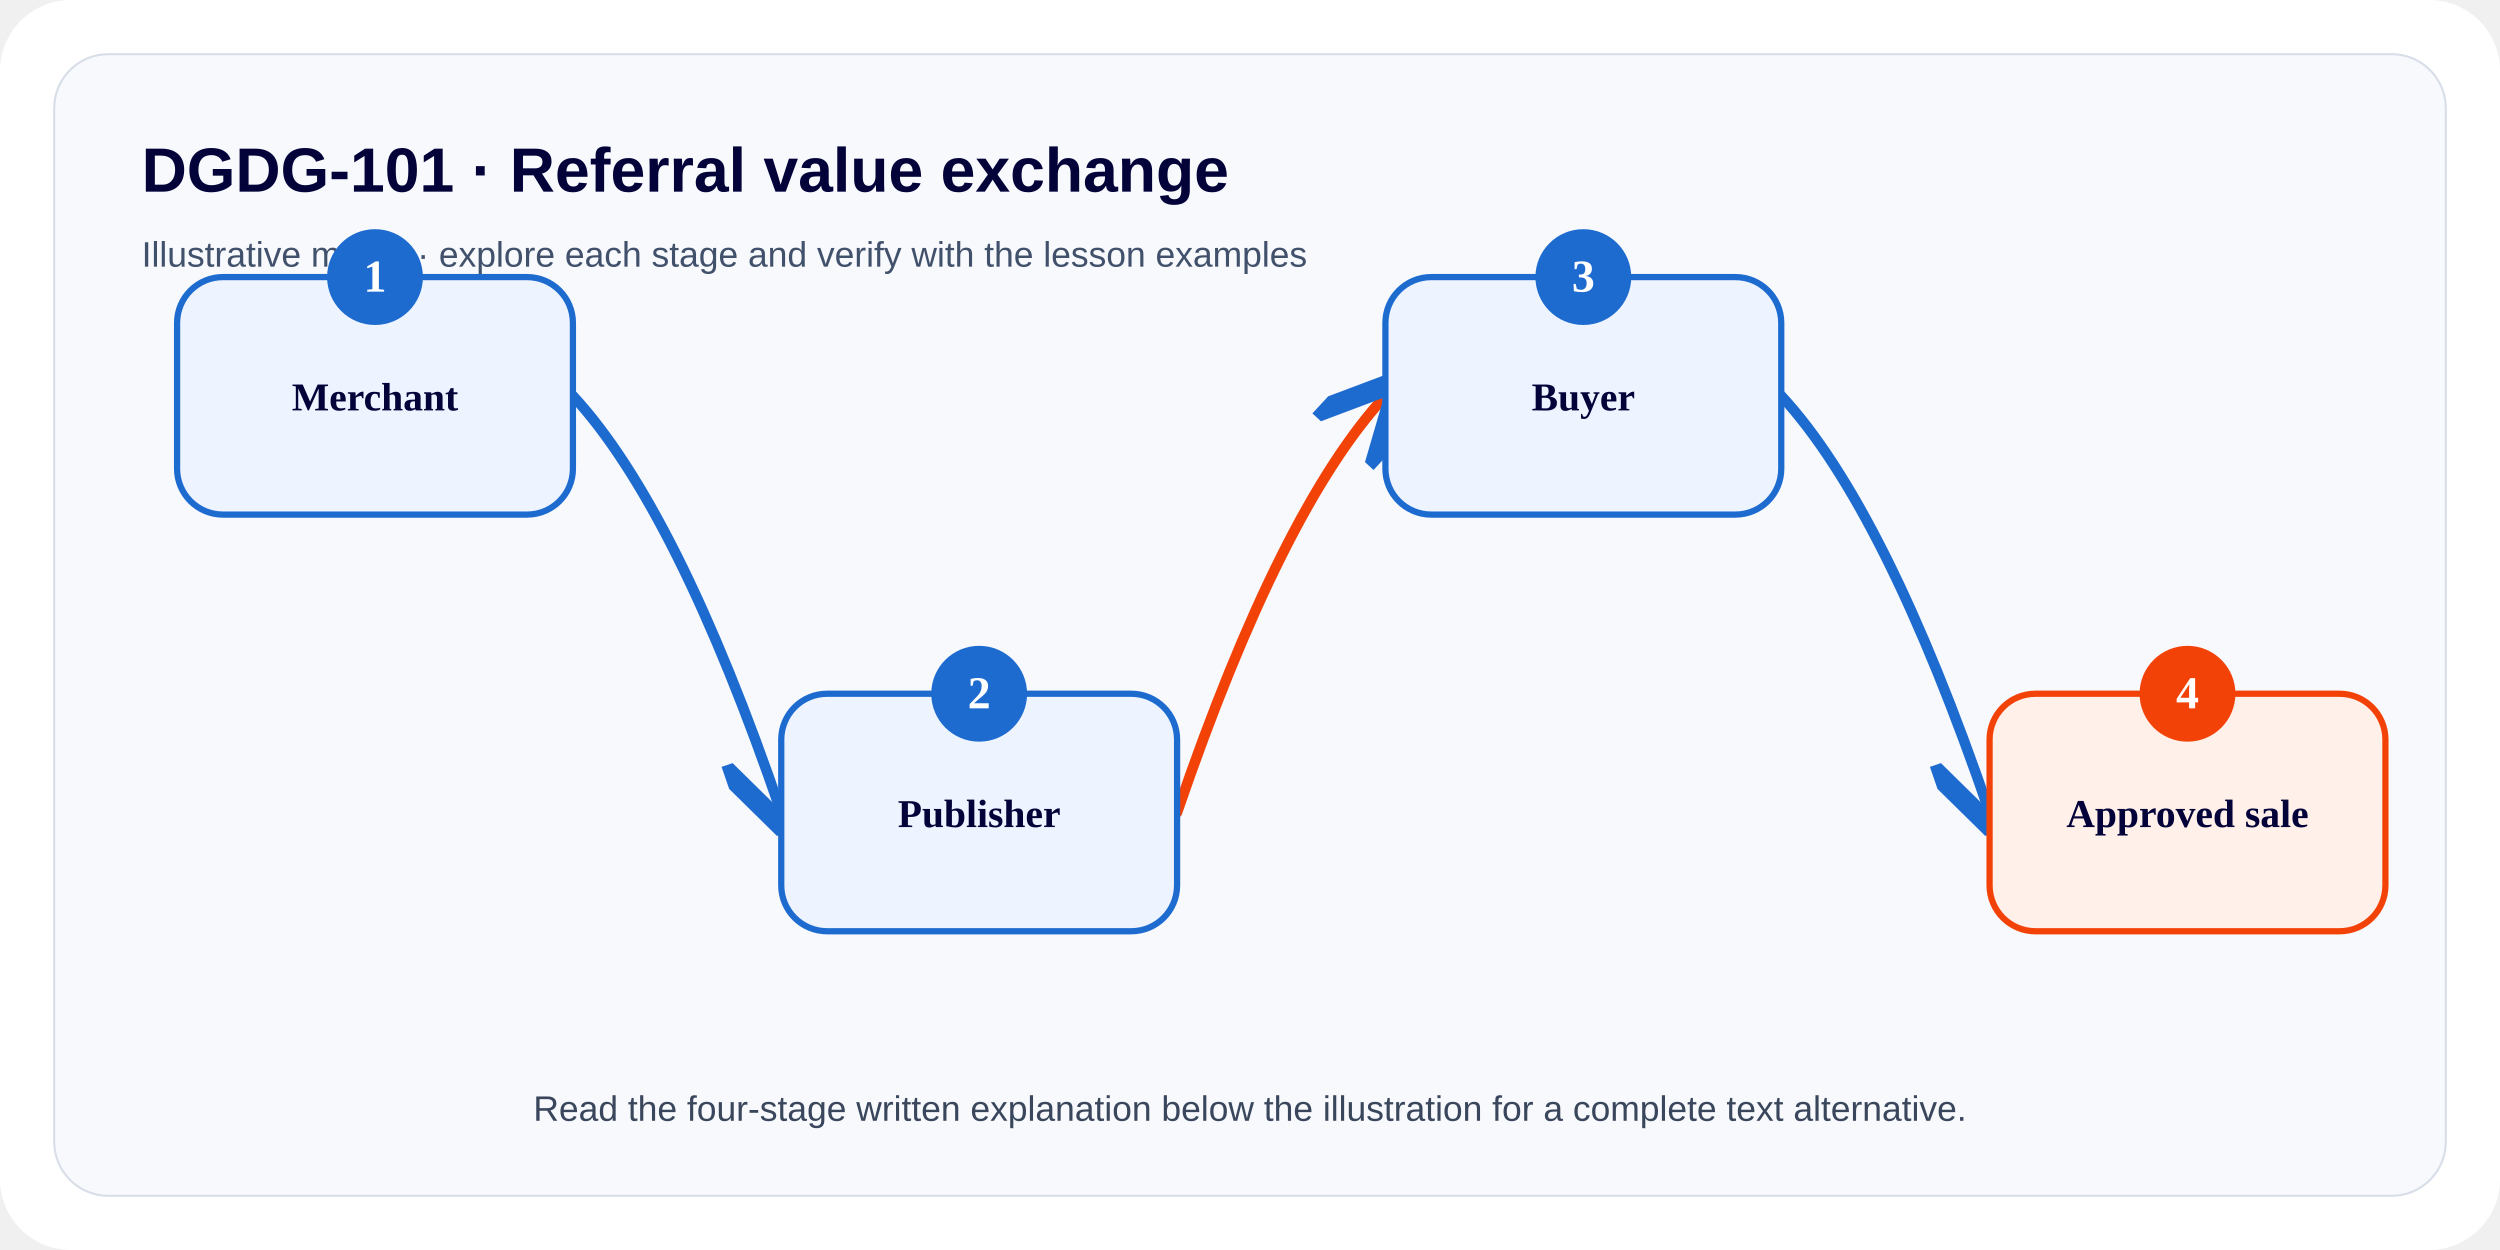
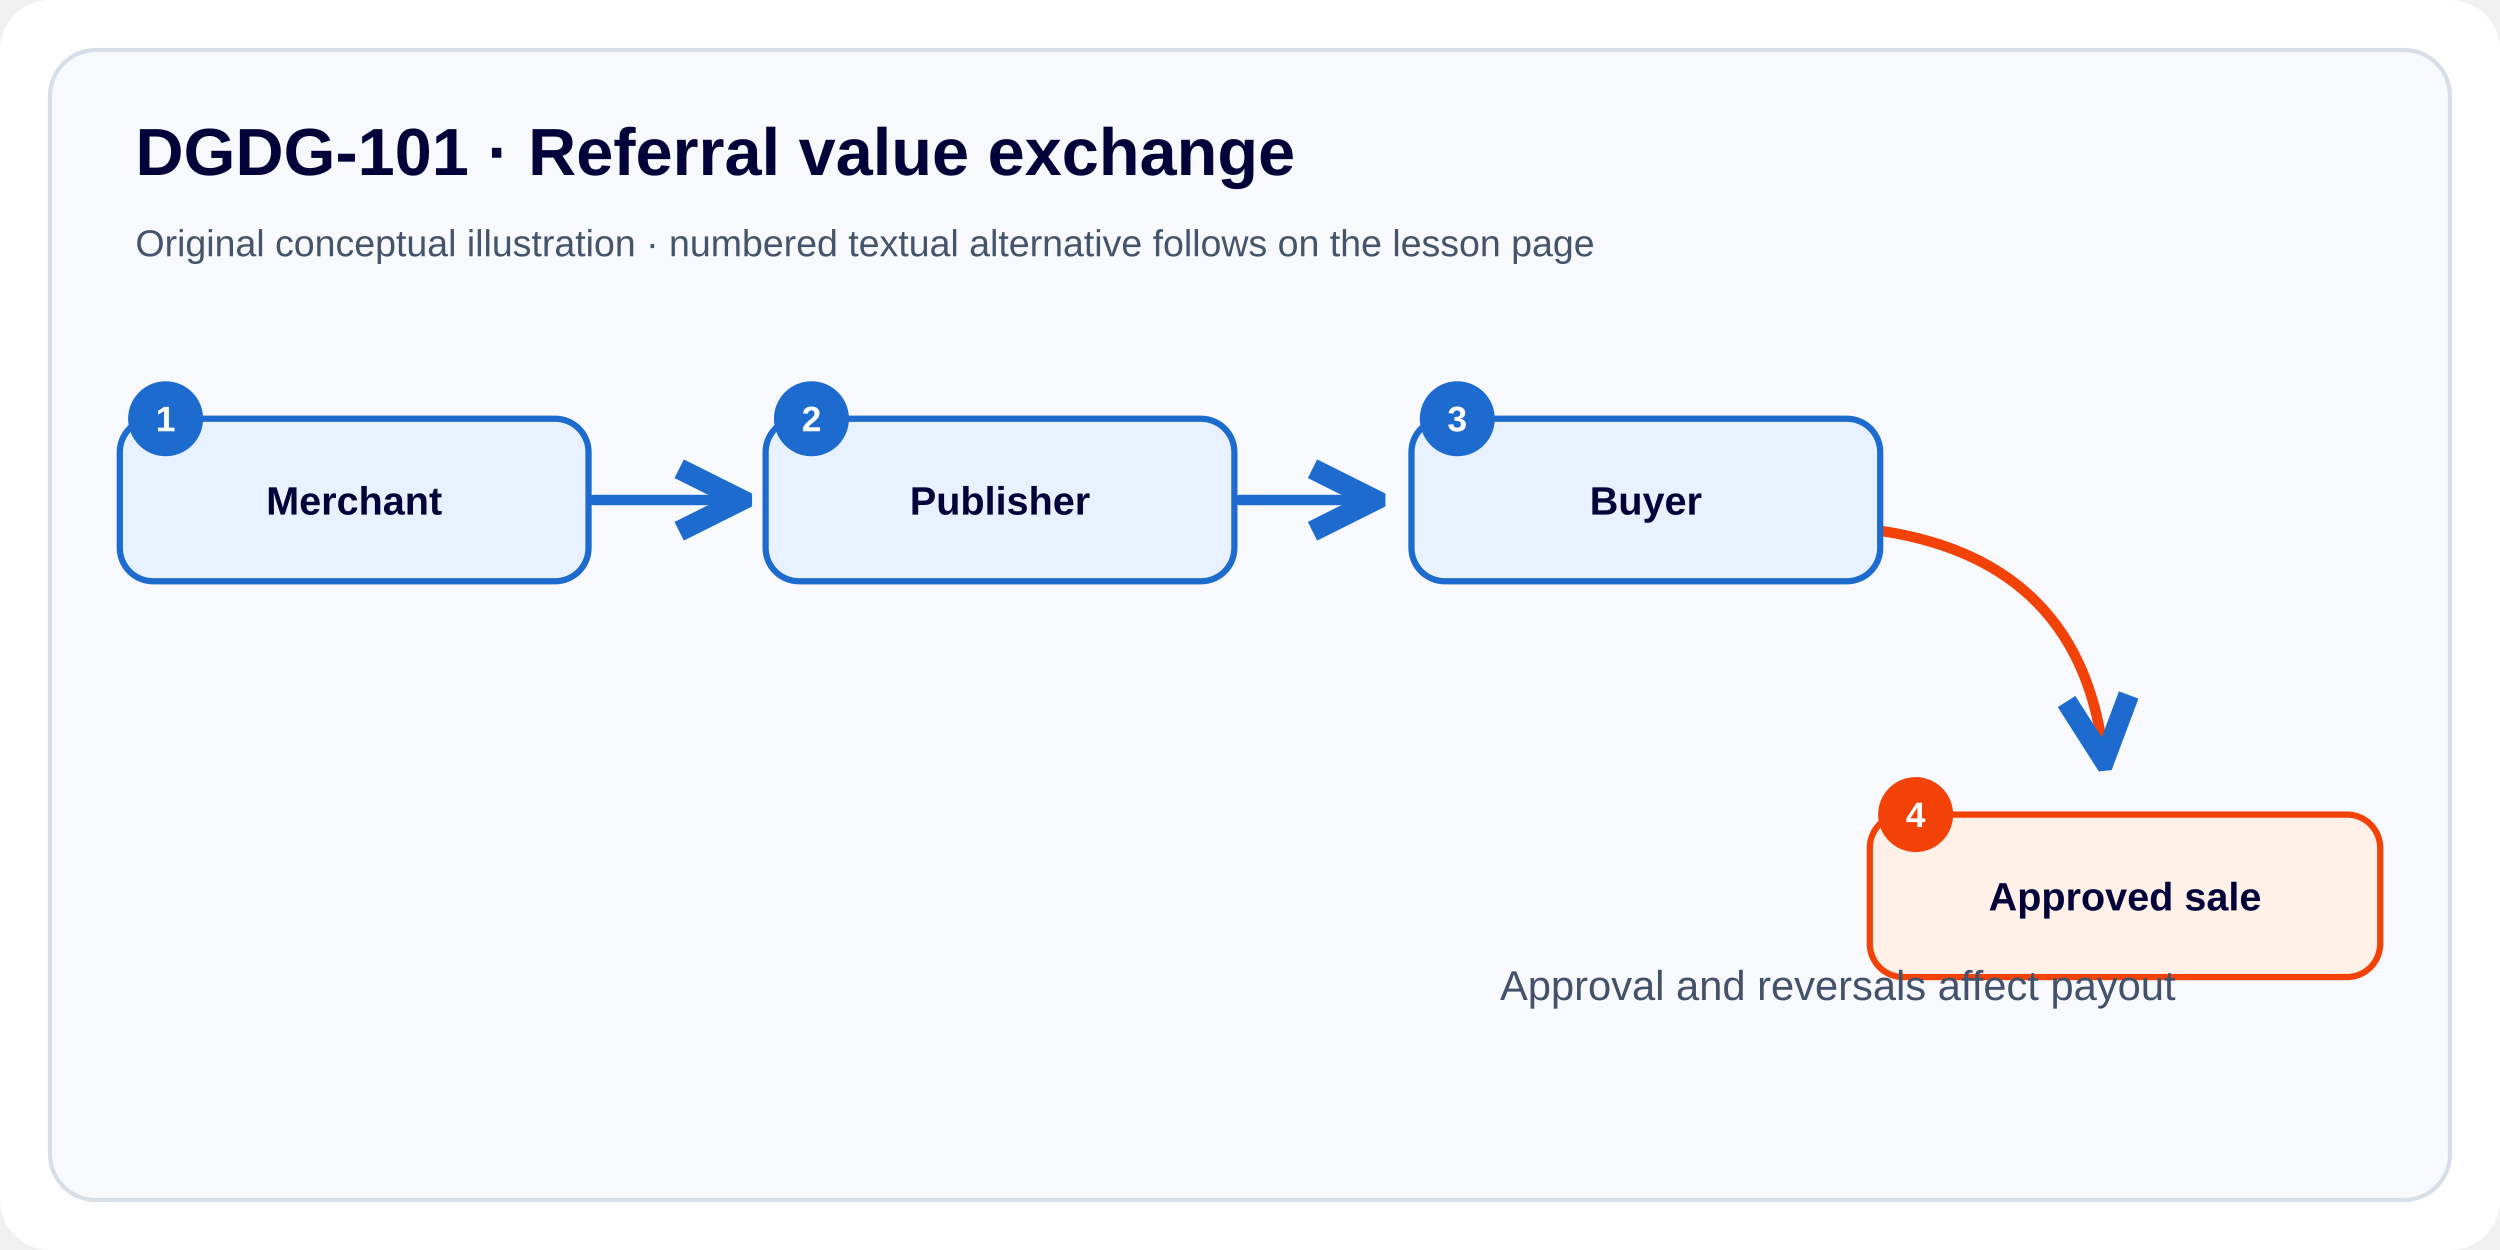
<svg xmlns="http://www.w3.org/2000/svg" viewBox="0 0 1200 600" role="img" aria-labelledby="title desc">
  <defs>
-     <marker id="a" markerWidth="8" markerHeight="8" refX="6" refY="4" orient="auto">
-       <path d="M0 0 L8 4 L0 8" fill="none" stroke="#1E6BD0" stroke-width="2" />
+     <marker id="arrow" markerWidth="8" markerHeight="8" refX="7" refY="4" orient="auto">
+       <path d="M1 1 L7 4 L1 7" fill="none" stroke="#1E6BD0" stroke-width="2" />
    </marker>
  </defs>
-   <rect width="1200" height="600" rx="34" fill="#FFFFFF" />
-   <rect x="26" y="26" width="1148" height="548" rx="26" fill="#F7F9FC" stroke="#D8DEE8" />
-   <text x="68" y="92" fill="#03033A" font-family="Arial,sans-serif" font-size="30" font-weight="700">DGDG-101 · Referral value exchange</text>
-   <text x="68" y="128" fill="#41516B" font-family="Arial,sans-serif" font-size="17">Illustrative model · explore each stage and verify with the lesson examples</text>
-   <path d="M 275 190 Q 325 244 375 390" fill="none" stroke="#1E6BD0" stroke-width="5" stroke-linecap="round" marker-end="url(#a)" />
-   <path d="M 565 390 Q 615 244 665 190" fill="none" stroke="#F24208" stroke-width="5" stroke-linecap="round" marker-end="url(#a)" />
-   <path d="M 855 190 Q 905 244 955 390" fill="none" stroke="#1E6BD0" stroke-width="5" stroke-linecap="round" marker-end="url(#a)" />
+   <rect width="1200" height="600" rx="24" fill="#fff" />
+   <rect x="24" y="24" width="1152" height="552" rx="22" fill="#F7F9FC" stroke="#D8DEE8" stroke-width="2" />
+   <text x="65" y="84" fill="#03033A" font-size="32" font-family="Arial" font-weight="700">DGDG-101 · Referral value exchange</text>
+   <text x="65" y="123" fill="#44546B" font-size="18" font-family="Arial">Original conceptual illustration · numbered textual alternative follows on the lesson page</text>
+   <path d="M285 240 H356" fill="none" stroke="#1E6BD0" stroke-width="5" stroke-linecap="round" stroke-linejoin="round" marker-end="url(#arrow)" />
+   <path d="M595 240 H660" fill="none" stroke="#1E6BD0" stroke-width="5" stroke-linecap="round" stroke-linejoin="round" marker-end="url(#arrow)" />
+   <path d="M904 255 Q1000 270 1010 365" fill="none" stroke="#F24208" stroke-width="5" stroke-linecap="round" stroke-linejoin="round" marker-end="url(#arrow)" />
  <g>
-     <rect x="85" y="133" width="190" height="114" rx="22" fill="#eef4ff" stroke="#1E6BD0" stroke-width="3" />
-     <circle cx="180" cy="133" r="23" fill="#1E6BD0" />
-     <text x="180" y="140" font-size="22" fill="white" text-anchor="middle" font-weight="700">1</text>
-     <text x="180" y="197" font-size="19" fill="#03033A" font-weight="700" text-anchor="middle">Merchant</text>
+     <rect x="57.5" y="201" width="225" height="78" rx="16" fill="#E8F1FF" stroke="#1E6BD0" stroke-width="3" />
+     <circle cx="79.5" cy="201" r="18" fill="#1E6BD0" />
+     <text x="79.5" y="207" text-anchor="middle" font-family="Arial,sans-serif" font-weight="700" font-size="17" fill="#fff">1</text>
+     <text x="170" y="247" text-anchor="middle" font-family="Arial,sans-serif" font-size="19" font-weight="700" fill="#03033A">Merchant</text>
  </g>
  <g>
-     <rect x="375" y="333" width="190" height="114" rx="22" fill="#eef4ff" stroke="#1E6BD0" stroke-width="3" />
-     <circle cx="470" cy="333" r="23" fill="#1E6BD0" />
-     <text x="470" y="340" font-size="22" fill="white" text-anchor="middle" font-weight="700">2</text>
-     <text x="470" y="397" font-size="19" fill="#03033A" font-weight="700" text-anchor="middle">Publisher</text>
+     <rect x="367.5" y="201" width="225" height="78" rx="16" fill="#E8F1FF" stroke="#1E6BD0" stroke-width="3" />
+     <circle cx="389.5" cy="201" r="18" fill="#1E6BD0" />
+     <text x="389.5" y="207" text-anchor="middle" font-family="Arial,sans-serif" font-weight="700" font-size="17" fill="#fff">2</text>
+     <text x="480" y="247" text-anchor="middle" font-family="Arial,sans-serif" font-size="19" font-weight="700" fill="#03033A">Publisher</text>
  </g>
  <g>
-     <rect x="665" y="133" width="190" height="114" rx="22" fill="#eef4ff" stroke="#1E6BD0" stroke-width="3" />
-     <circle cx="760" cy="133" r="23" fill="#1E6BD0" />
-     <text x="760" y="140" font-size="22" fill="white" text-anchor="middle" font-weight="700">3</text>
-     <text x="760" y="197" font-size="19" fill="#03033A" font-weight="700" text-anchor="middle">Buyer</text>
+     <rect x="677.5" y="201" width="225" height="78" rx="16" fill="#E8F1FF" stroke="#1E6BD0" stroke-width="3" />
+     <circle cx="699.5" cy="201" r="18" fill="#1E6BD0" />
+     <text x="699.5" y="207" text-anchor="middle" font-family="Arial,sans-serif" font-weight="700" font-size="17" fill="#fff">3</text>
+     <text x="790" y="247" text-anchor="middle" font-family="Arial,sans-serif" font-size="19" font-weight="700" fill="#03033A">Buyer</text>
  </g>
  <g>
-     <rect x="955" y="333" width="190" height="114" rx="22" fill="#fff0e9" stroke="#F24208" stroke-width="3" />
-     <circle cx="1050" cy="333" r="23" fill="#F24208" />
-     <text x="1050" y="340" font-size="22" fill="white" text-anchor="middle" font-weight="700">4</text>
-     <text x="1050" y="397" font-size="19" fill="#03033A" font-weight="700" text-anchor="middle">Approved sale</text>
+     <rect x="897.5" y="391" width="245" height="78" rx="16" fill="#FFF0E8" stroke="#F24208" stroke-width="3" />
+     <circle cx="919.5" cy="391" r="18" fill="#F24208" />
+     <text x="919.5" y="397" text-anchor="middle" font-family="Arial,sans-serif" font-weight="700" font-size="17" fill="#fff">4</text>
+     <text x="1020" y="437" text-anchor="middle" font-family="Arial,sans-serif" font-size="19" font-weight="700" fill="#03033A">Approved sale</text>
  </g>
-   <text x="600" y="538" font-family="Arial,sans-serif" fill="#39465C" font-size="17" text-anchor="middle">Read the four-stage written explanation below the illustration for a complete text alternative.</text>
+   <text x="720" y="480" fill="#43516B" font-size="20" font-family="Arial">Approval and reversals affect payout</text>
</svg>
